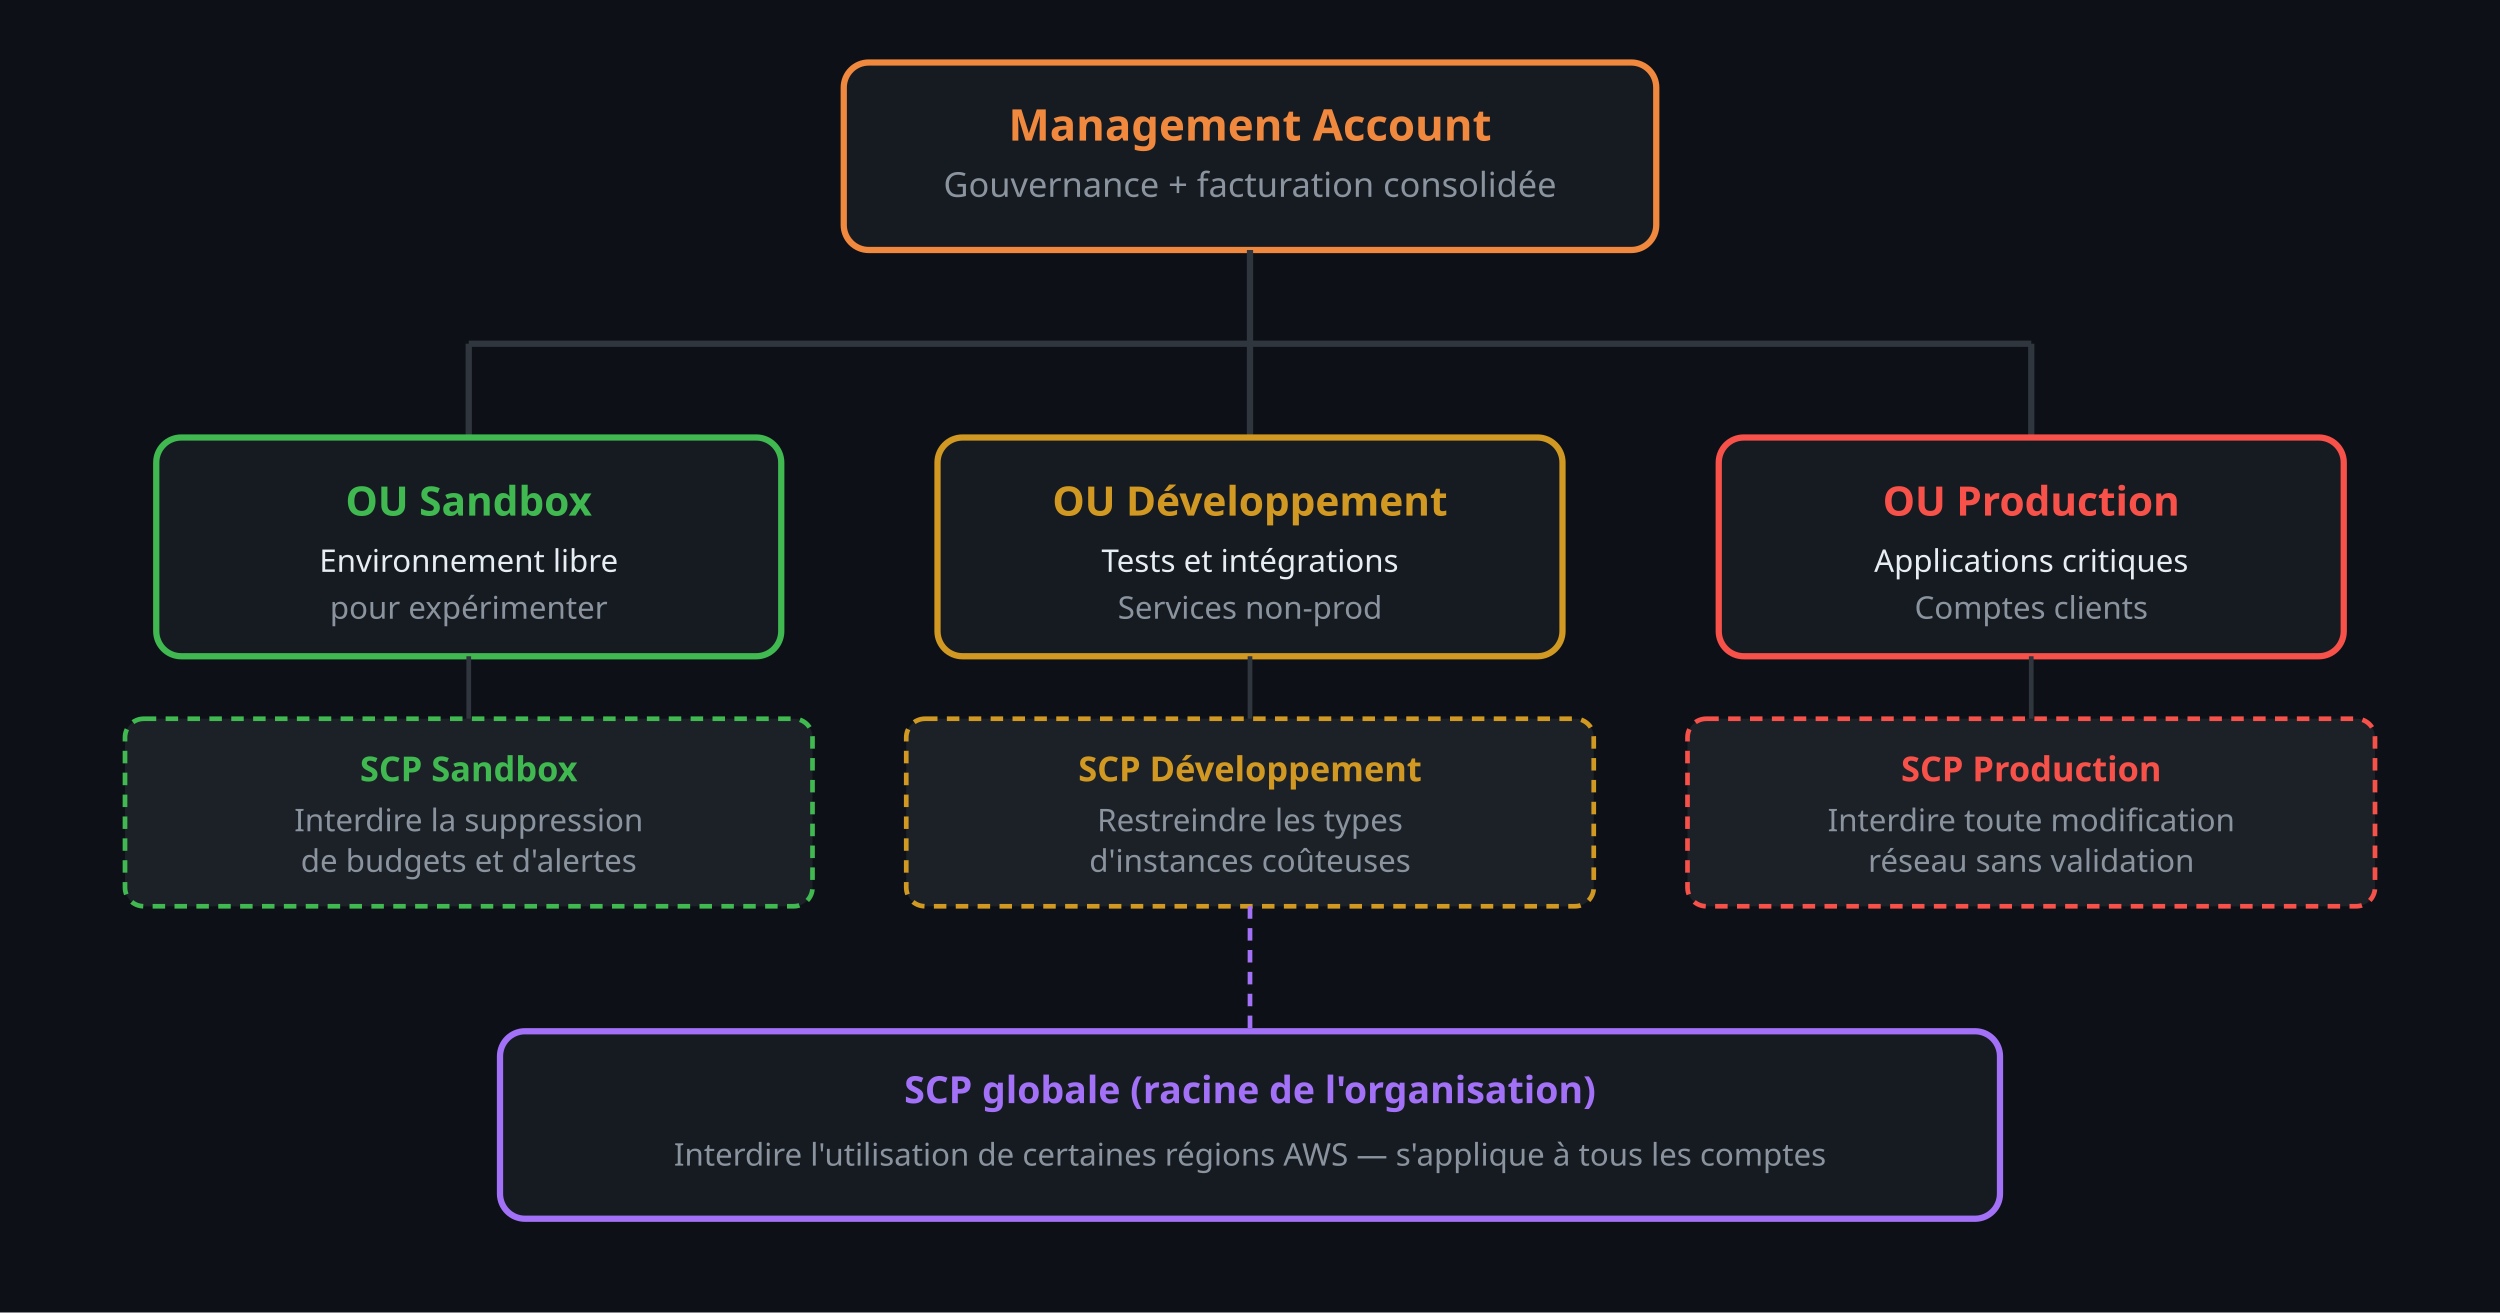
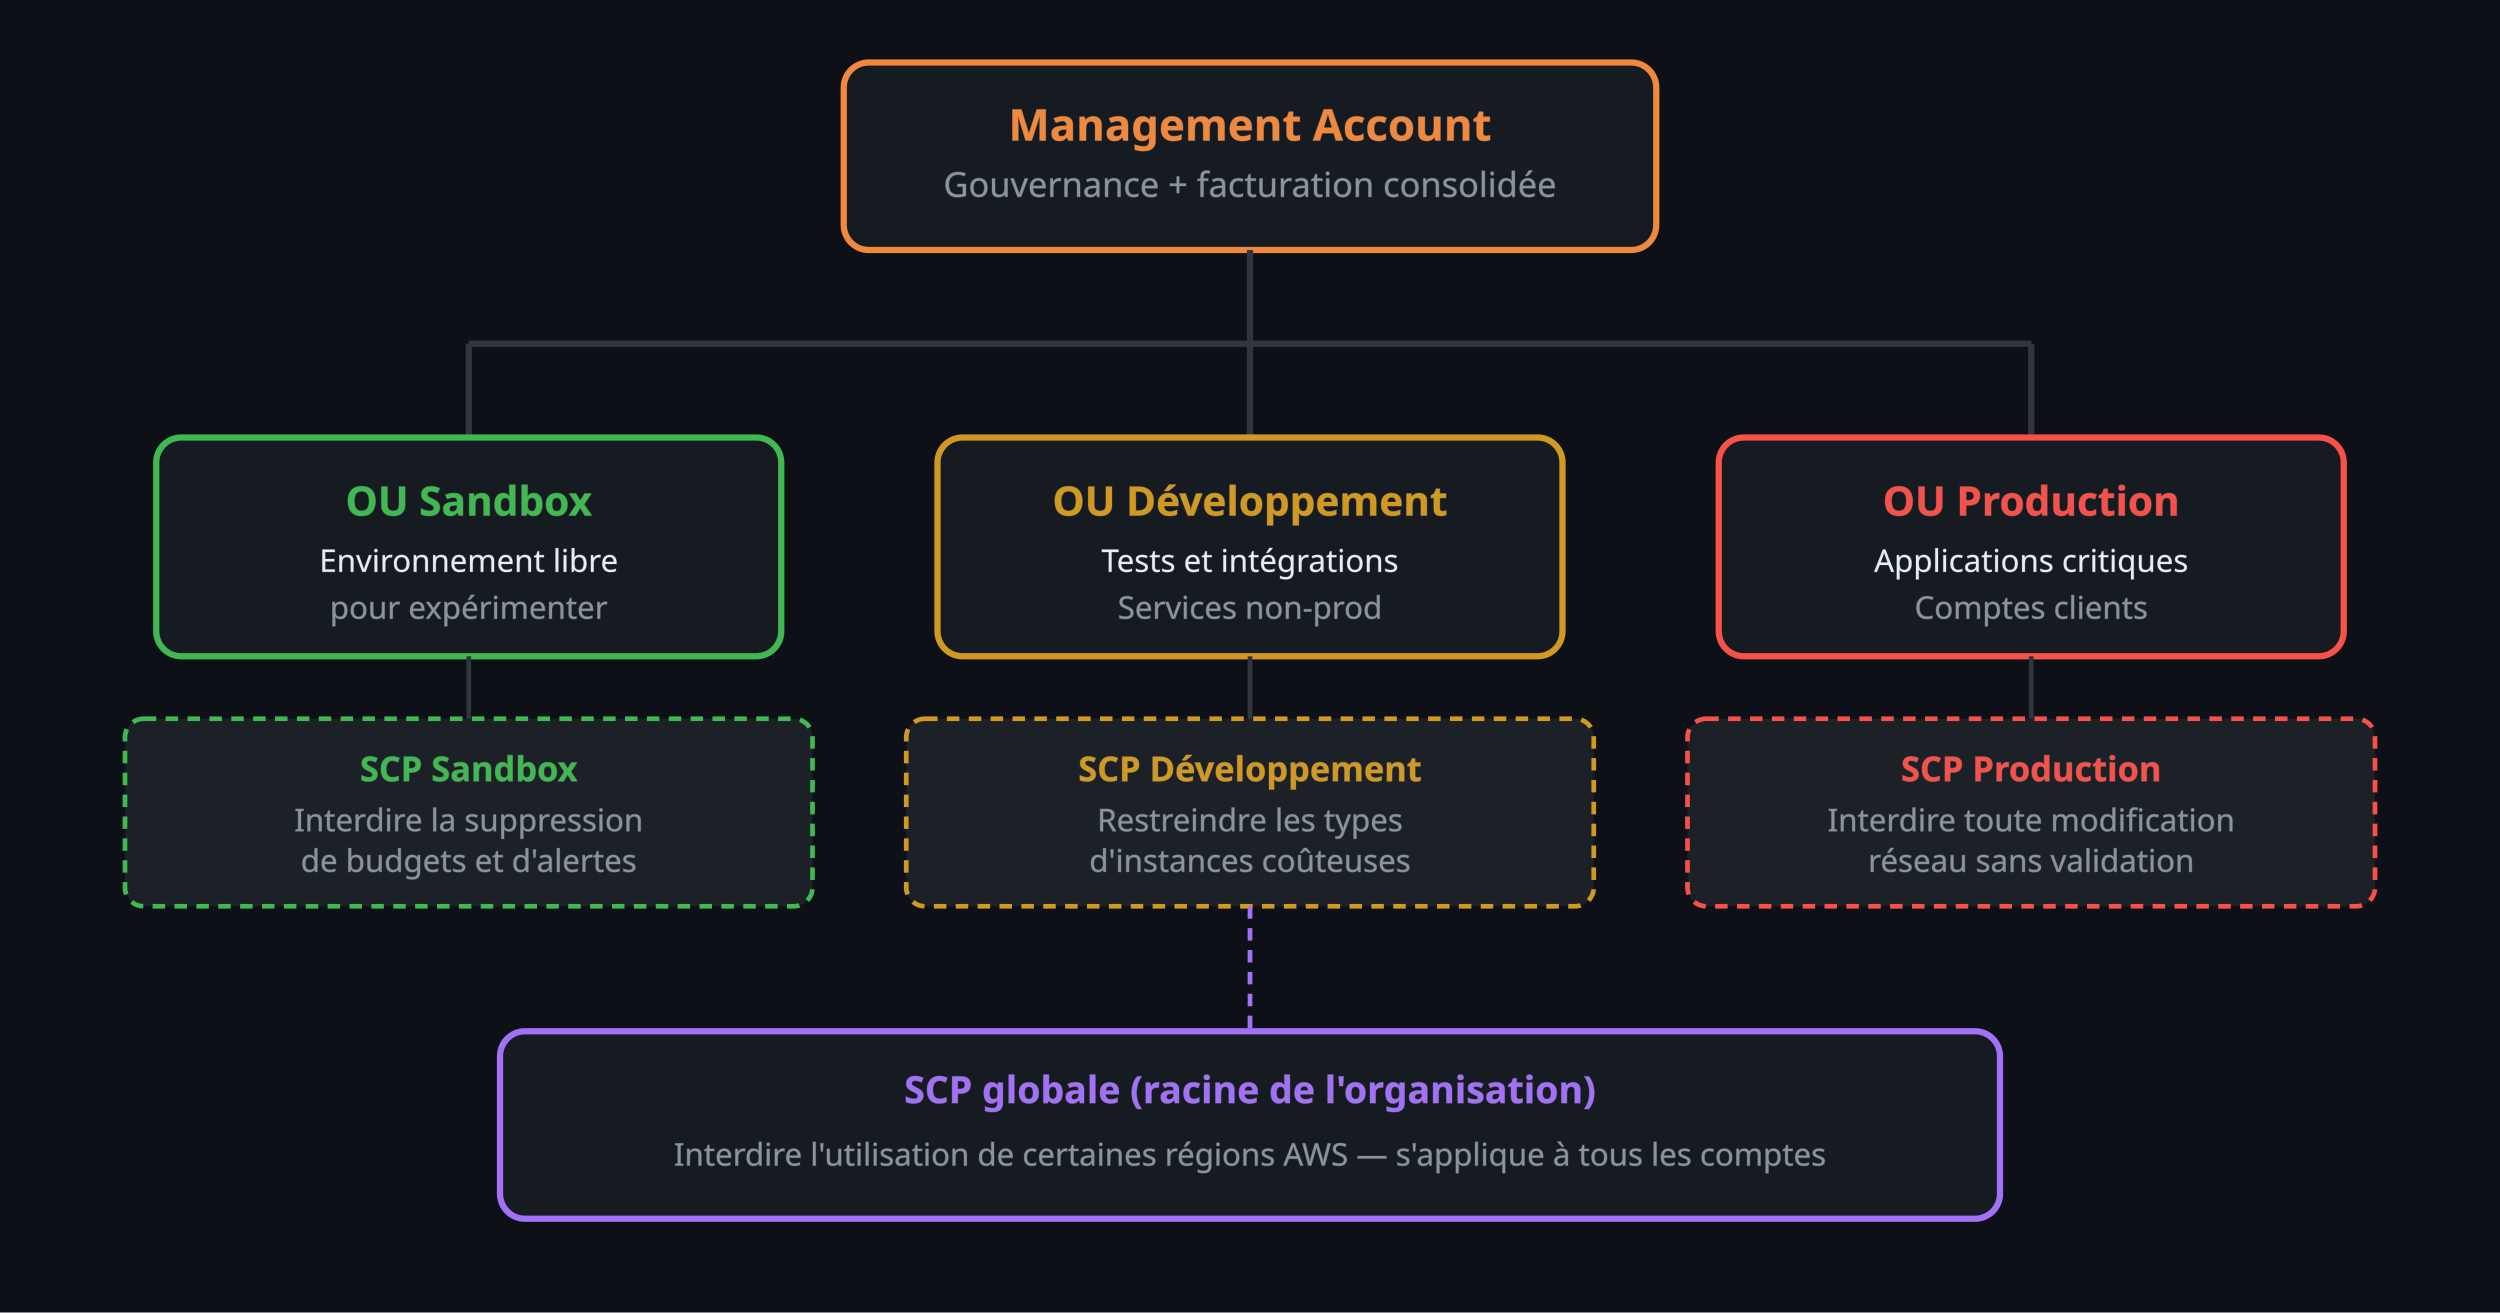
- <svg xmlns="http://www.w3.org/2000/svg" viewBox="0 0 800 420" font-family="system-ui, sans-serif">
+ <svg xmlns="http://www.w3.org/2000/svg" viewBox="0 0 800 420" font-family="system-ui, sans-serif" role="img" aria-labelledby="dawan-title dawan-desc">
+   <style id="dawan-adaptive-accessibility">
+   svg { color-scheme: light dark; isolation: isolate; text-rendering: geometricPrecision; }
+   text { font-synthesis: none; paint-order: stroke fill; stroke: rgba(248,250,252,.20); stroke-width: .28px; stroke-linejoin: round; }
+   path, line, polyline, polygon { vector-effect: non-scaling-stroke; }
+   g[id] { transition: filter .18s ease, opacity .18s ease, transform .18s ease; transform-origin: center; }
+   g[id]:hover, g[id]:focus { filter: brightness(1.13) saturate(1.10) drop-shadow(0 2px 3px rgba(14,165,233,.24)); outline: none; }
+   g[id]:hover path[marker-end], g[id]:focus path[marker-end] { stroke-dasharray: 8 5; animation: dawan-flow .8s linear infinite; }
+   .dawan-theme-backdrop { fill: #f8fafc; stroke: #94a3b8; stroke-width: 1.5; }
+   @keyframes dawan-flow { to { stroke-dashoffset: -13; } }
+   @media (prefers-color-scheme: dark) {
+     .dawan-theme-backdrop { stroke: #7dd3fc; }
+     text { stroke: rgba(2,6,23,.28); }
+   }
+   @media (prefers-reduced-motion: reduce) { g[id], g[id] path { transition: none !important; animation: none !important; } }
+   @media print { g[id] { filter: none !important; } }
+ </style>
  <rect width="800" height="420" fill="#0d1117" />
  <rect x="270" y="20" width="260" height="60" rx="8" fill="#161b22" stroke="#f0883e" stroke-width="2" />
  <text x="400" y="45" text-anchor="middle" fill="#f0883e" font-size="14" font-weight="700">Management Account</text>
  <text x="400" y="63" text-anchor="middle" fill="#8b949e" font-size="11">Gouvernance + facturation consolidée</text>
  <line x1="400" y1="80" x2="400" y2="110" stroke="#30363d" stroke-width="2" />
  <line x1="150" y1="110" x2="650" y2="110" stroke="#30363d" stroke-width="2" />
  <line x1="150" y1="110" x2="150" y2="140" stroke="#30363d" stroke-width="2" />
  <line x1="400" y1="110" x2="400" y2="140" stroke="#30363d" stroke-width="2" />
  <line x1="650" y1="110" x2="650" y2="140" stroke="#30363d" stroke-width="2" />
  <rect x="50" y="140" width="200" height="70" rx="8" fill="#161b22" stroke="#3fb950" stroke-width="2" />
  <text x="150" y="165" text-anchor="middle" fill="#3fb950" font-size="13" font-weight="700">OU Sandbox</text>
  <text x="150" y="183" text-anchor="middle" fill="#e6edf3" font-size="10">Environnement libre</text>
  <text x="150" y="198" text-anchor="middle" fill="#8b949e" font-size="10">pour expérimenter</text>
  <rect x="300" y="140" width="200" height="70" rx="8" fill="#161b22" stroke="#d29922" stroke-width="2" />
  <text x="400" y="165" text-anchor="middle" fill="#d29922" font-size="13" font-weight="700">OU Développement</text>
  <text x="400" y="183" text-anchor="middle" fill="#e6edf3" font-size="10">Tests et intégrations</text>
  <text x="400" y="198" text-anchor="middle" fill="#8b949e" font-size="10">Services non-prod</text>
  <rect x="550" y="140" width="200" height="70" rx="8" fill="#161b22" stroke="#f85149" stroke-width="2" />
  <text x="650" y="165" text-anchor="middle" fill="#f85149" font-size="13" font-weight="700">OU Production</text>
  <text x="650" y="183" text-anchor="middle" fill="#e6edf3" font-size="10">Applications critiques</text>
  <text x="650" y="198" text-anchor="middle" fill="#8b949e" font-size="10">Comptes clients</text>
  <rect x="40" y="230" width="220" height="60" rx="6" fill="#1c2128" stroke="#3fb950" stroke-width="1.5" stroke-dasharray="4 3" />
  <text x="150" y="250" text-anchor="middle" fill="#3fb950" font-size="11" font-weight="700">SCP Sandbox</text>
  <text x="150" y="266" text-anchor="middle" fill="#8b949e" font-size="10">Interdire la suppression</text>
  <text x="150" y="279" text-anchor="middle" fill="#8b949e" font-size="10">de budgets et d'alertes</text>
  <rect x="290" y="230" width="220" height="60" rx="6" fill="#1c2128" stroke="#d29922" stroke-width="1.5" stroke-dasharray="4 3" />
  <text x="400" y="250" text-anchor="middle" fill="#d29922" font-size="11" font-weight="700">SCP Développement</text>
  <text x="400" y="266" text-anchor="middle" fill="#8b949e" font-size="10">Restreindre les types</text>
  <text x="400" y="279" text-anchor="middle" fill="#8b949e" font-size="10">d'instances coûteuses</text>
  <rect x="540" y="230" width="220" height="60" rx="6" fill="#1c2128" stroke="#f85149" stroke-width="1.5" stroke-dasharray="4 3" />
  <text x="650" y="250" text-anchor="middle" fill="#f85149" font-size="11" font-weight="700">SCP Production</text>
  <text x="650" y="266" text-anchor="middle" fill="#8b949e" font-size="10">Interdire toute modification</text>
  <text x="650" y="279" text-anchor="middle" fill="#8b949e" font-size="10">réseau sans validation</text>
  <line x1="150" y1="210" x2="150" y2="230" stroke="#30363d" stroke-width="1.5" />
  <line x1="400" y1="210" x2="400" y2="230" stroke="#30363d" stroke-width="1.5" />
  <line x1="650" y1="210" x2="650" y2="230" stroke="#30363d" stroke-width="1.5" />
  <rect x="160" y="330" width="480" height="60" rx="8" fill="#161b22" stroke="#a371f7" stroke-width="2" />
  <text x="400" y="353" text-anchor="middle" fill="#a371f7" font-size="12" font-weight="700">SCP globale (racine de l'organisation)</text>
  <text x="400" y="373" text-anchor="middle" fill="#8b949e" font-size="10">Interdire l'utilisation de certaines régions AWS — s'applique à tous les comptes</text>
  <line x1="400" y1="290" x2="400" y2="330" stroke="#a371f7" stroke-width="1.5" stroke-dasharray="4 3" />
</svg>
